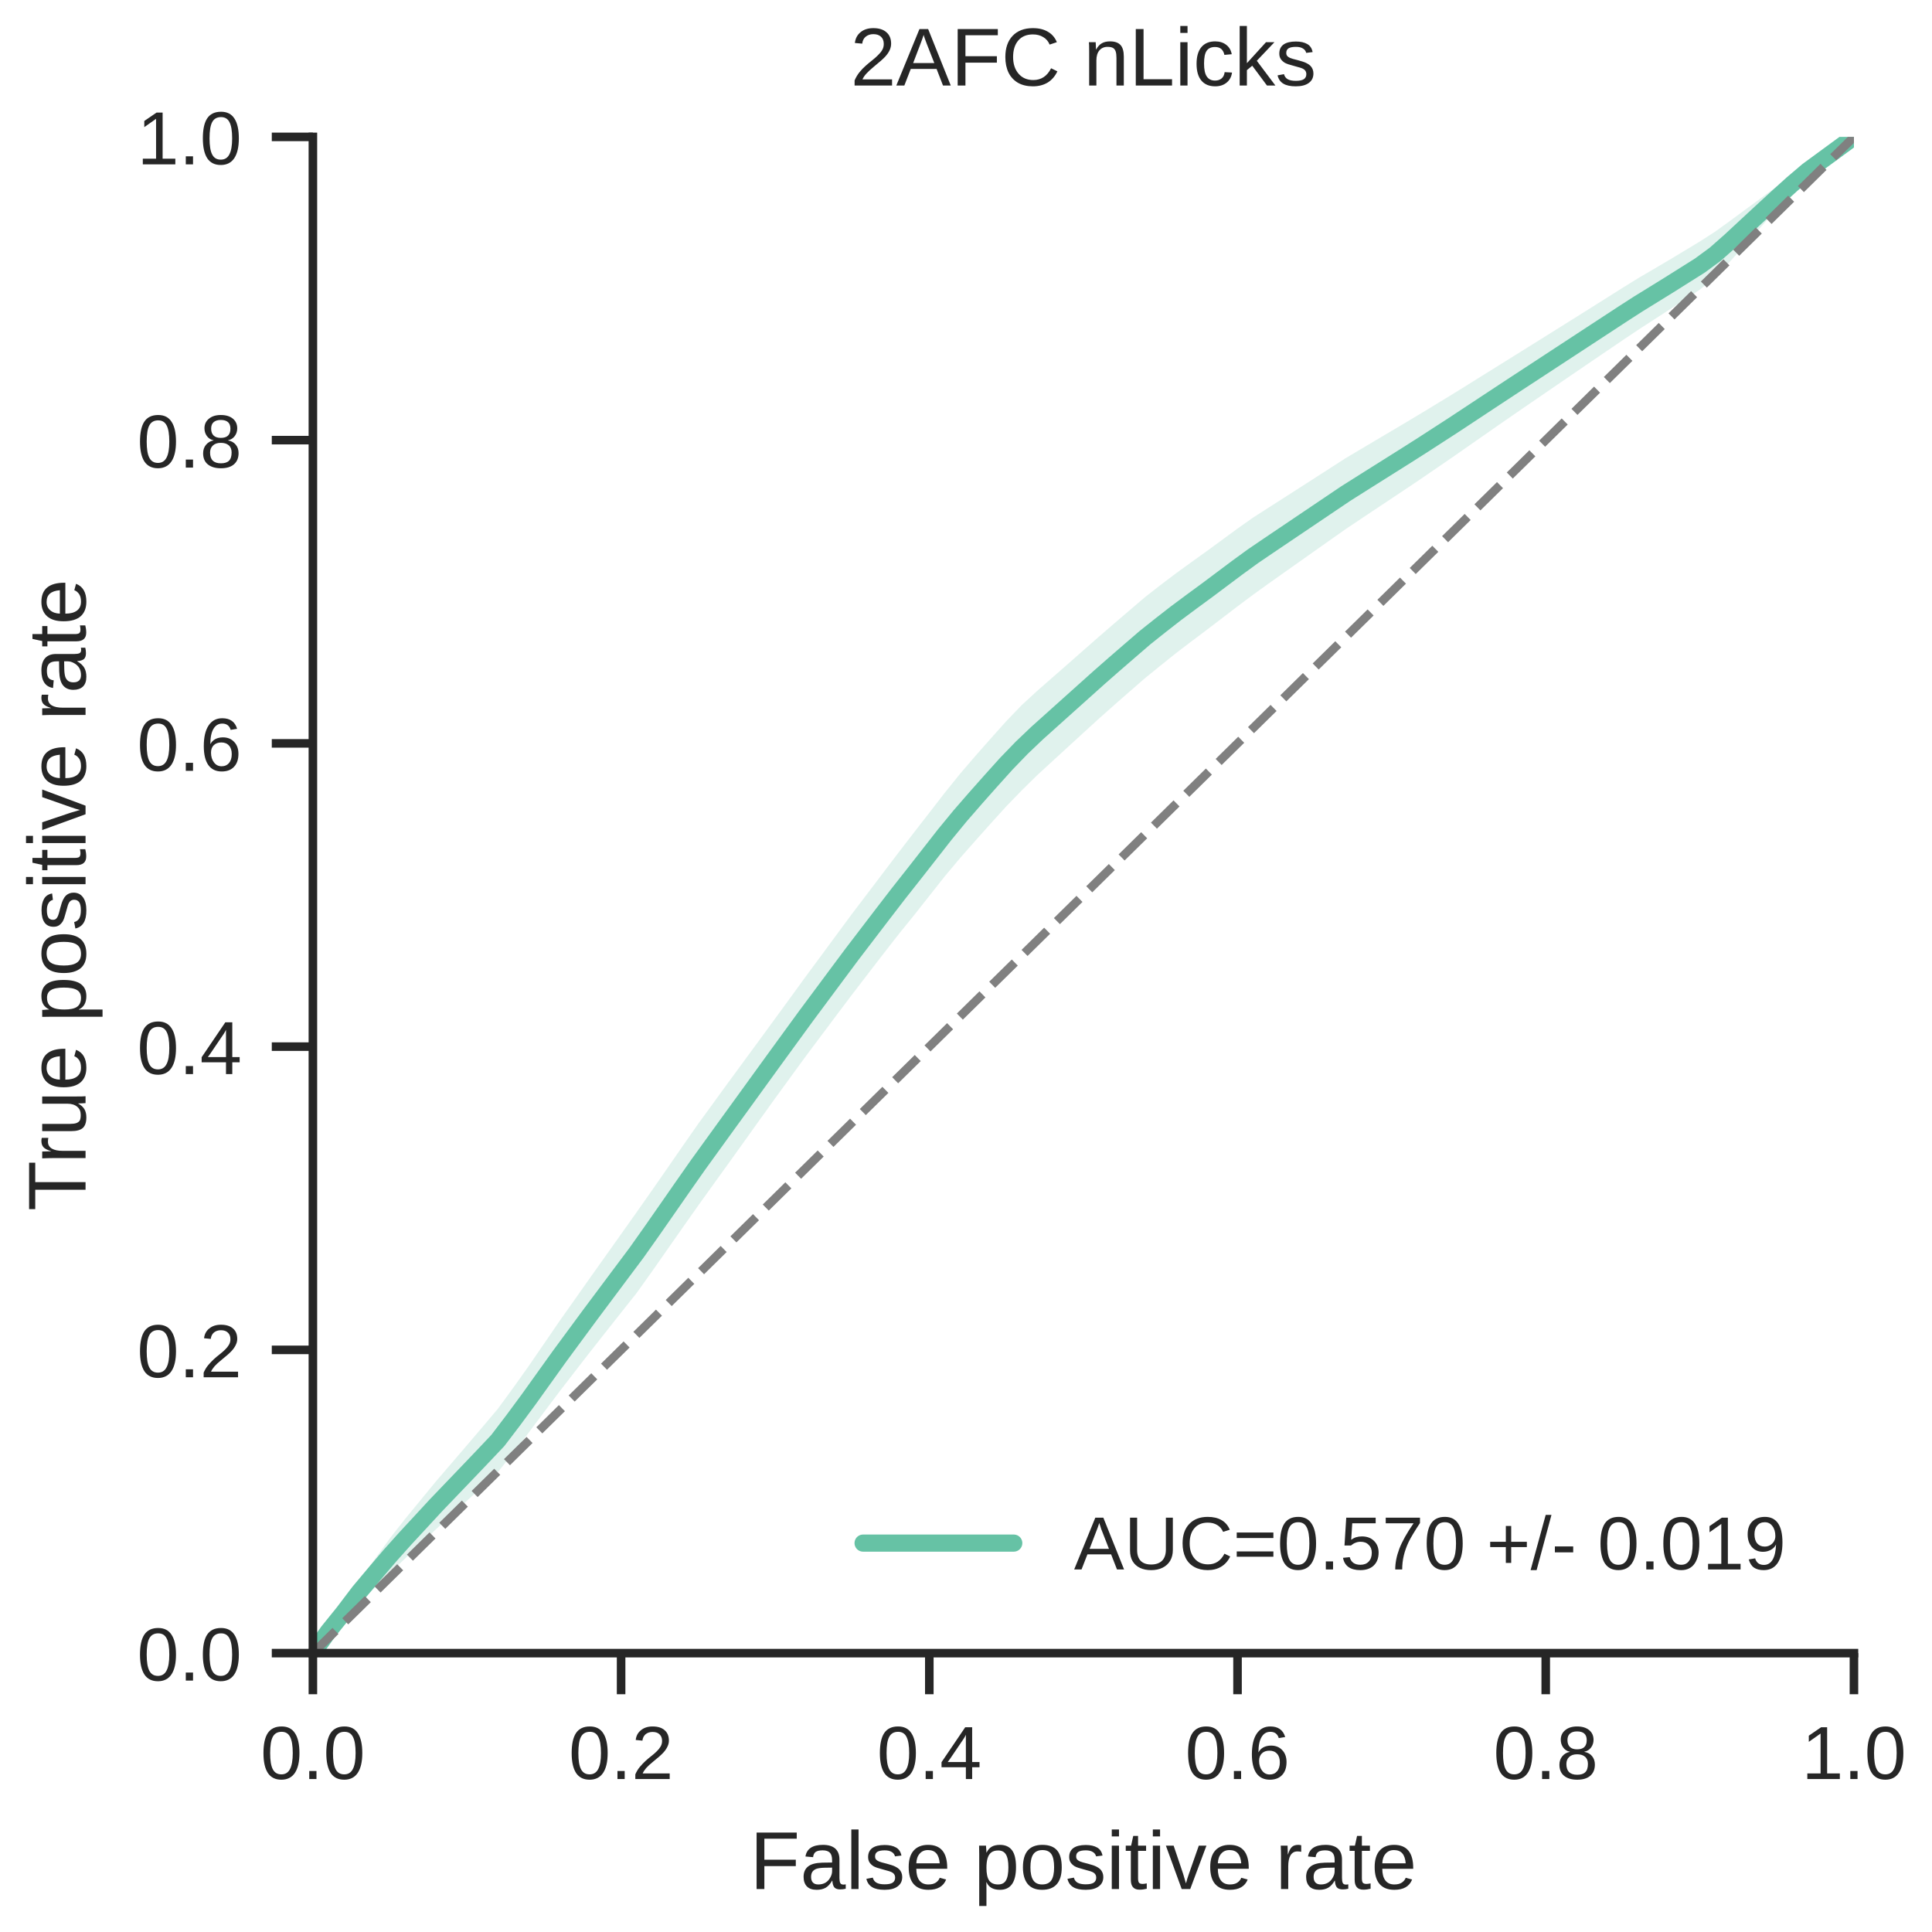
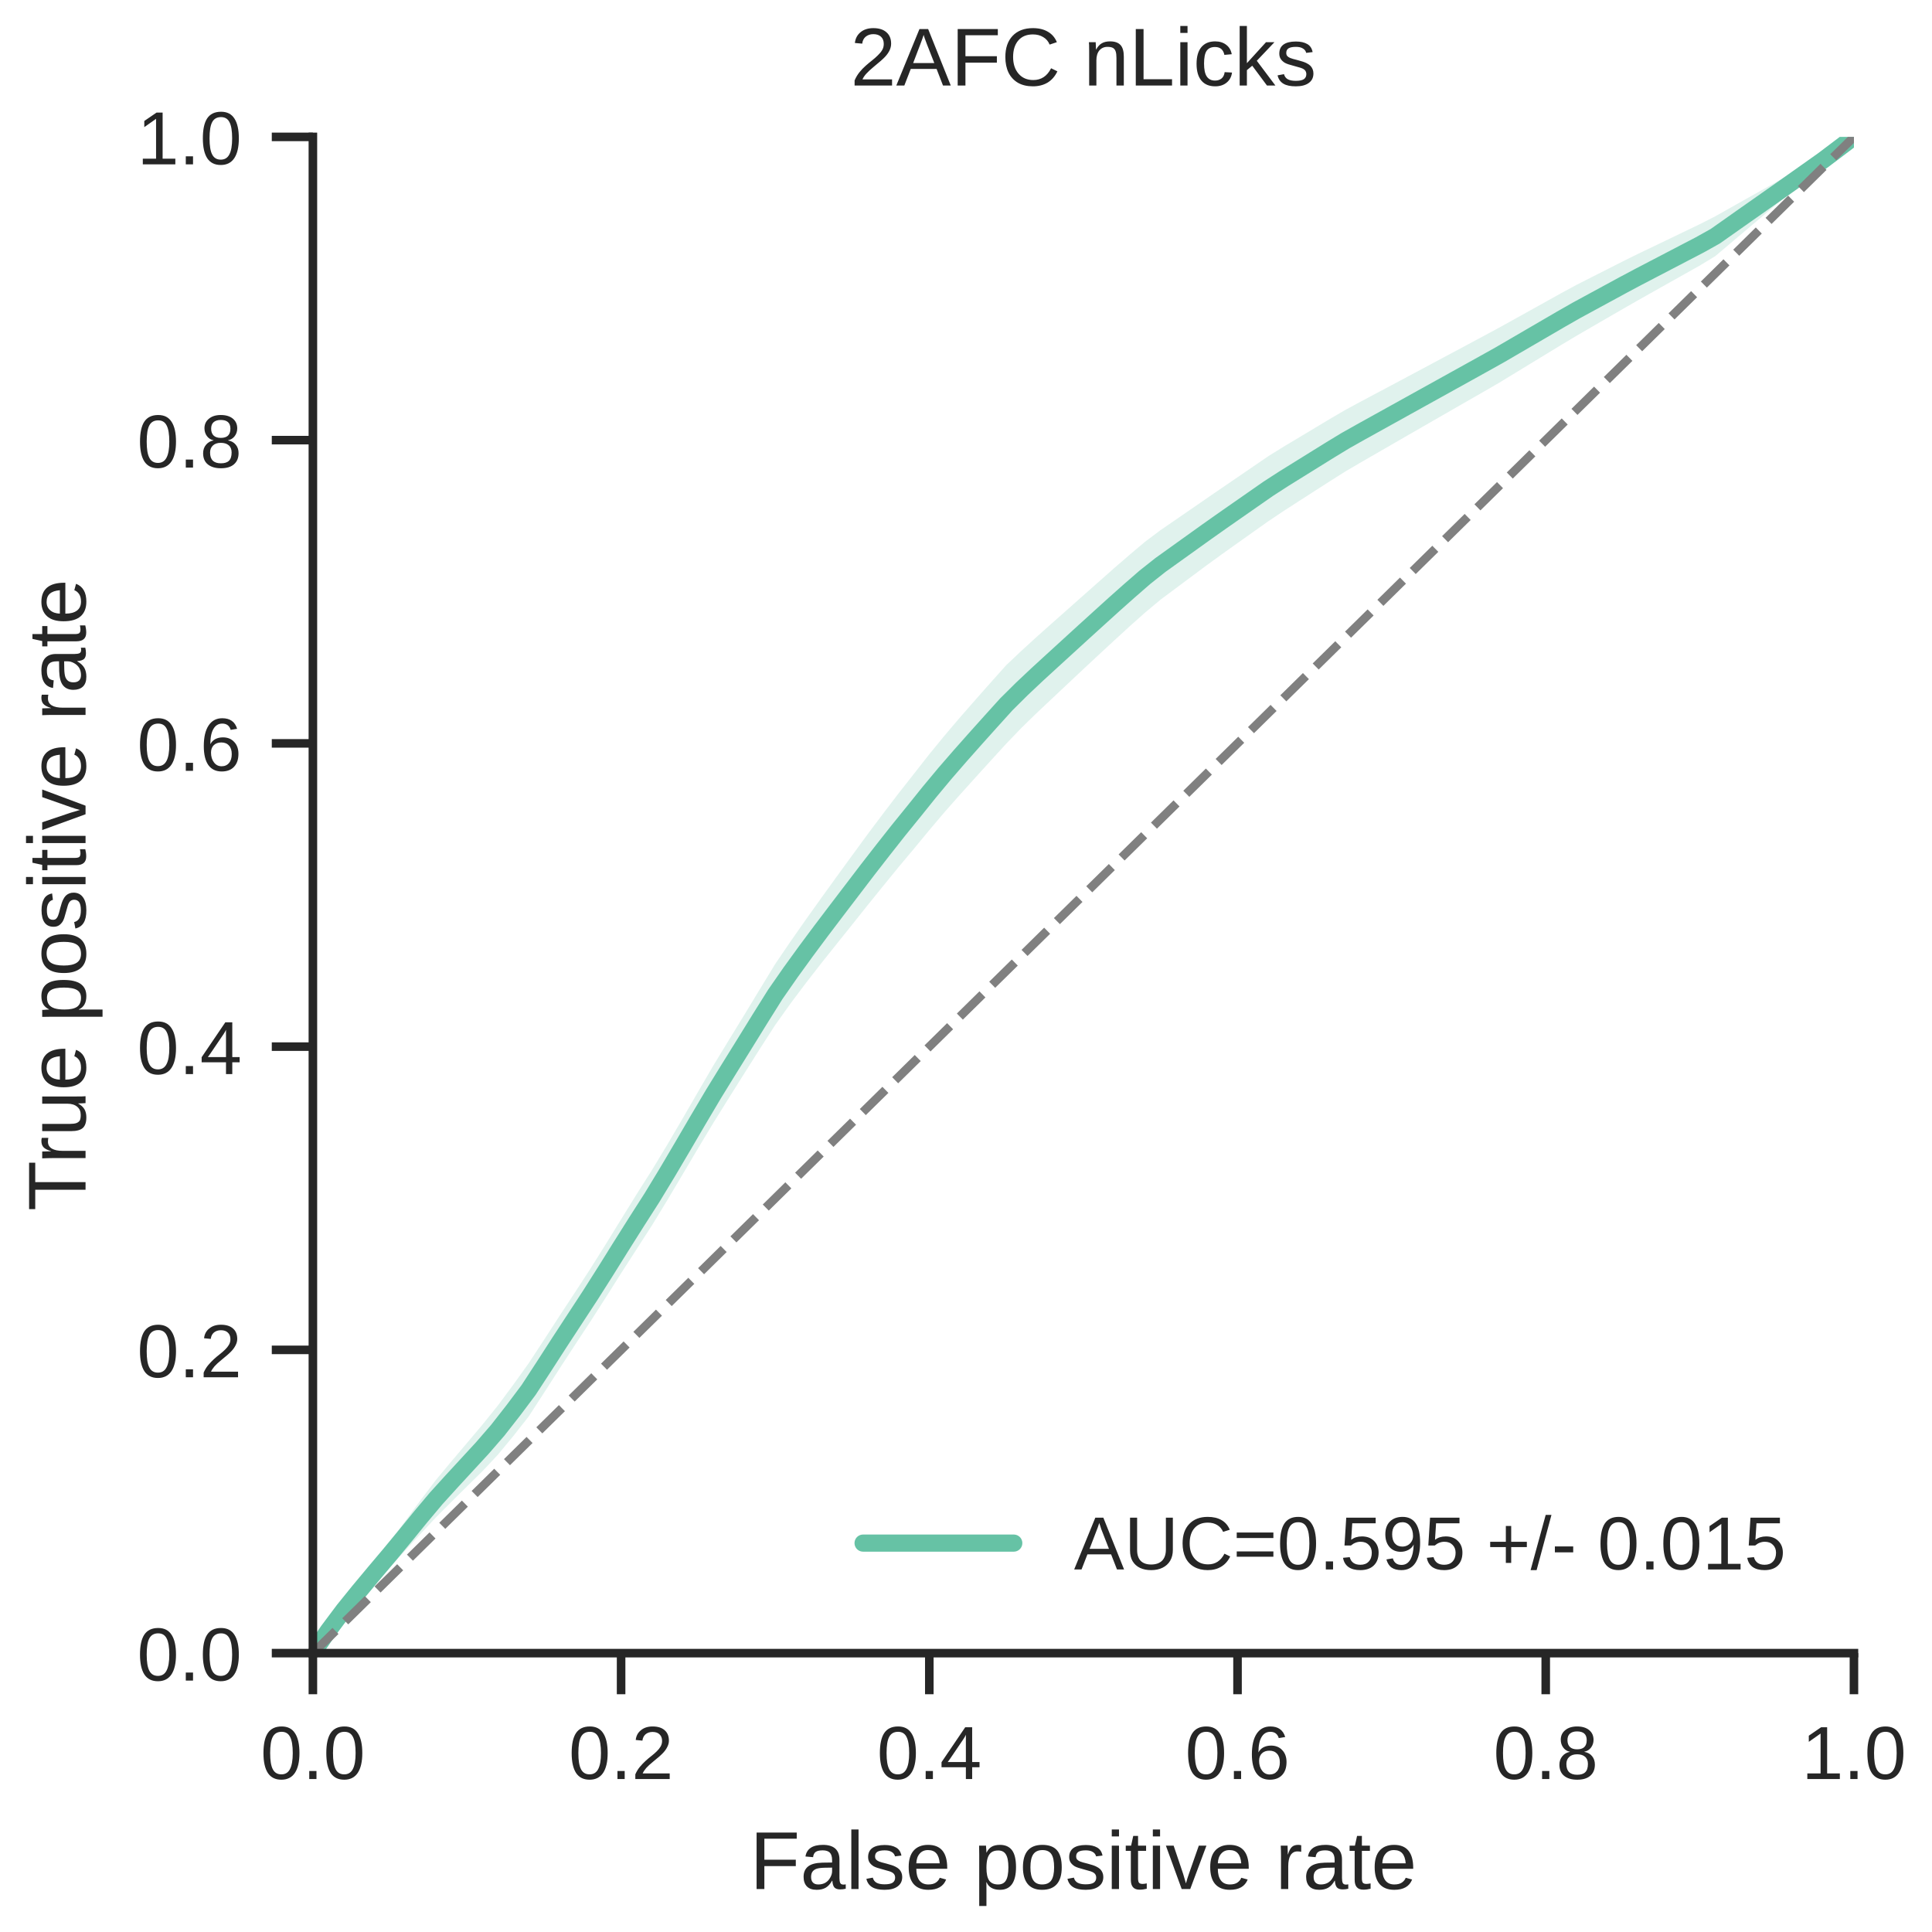
<svg xmlns="http://www.w3.org/2000/svg" xmlns:xlink="http://www.w3.org/1999/xlink" width="225.638pt" height="225.638pt" viewBox="0 0 225.638 225.638" version="1.1">
  <defs>
    <style type="text/css">*{stroke-linejoin: round; stroke-linecap: butt}</style>
  </defs>
  <g id="figure_1">
    <g id="patch_1">
      <path d="M 0 225.638  L 225.638 225.638  L 225.638 0  L 0 0  z " style="fill: #ffffff" />
    </g>
    <g id="axes_1">
      <g id="patch_2">
        <path d="M 36.542 193.07  L 216.522 193.07  L 216.522 15.989  L 36.542 15.989  z " style="fill: #ffffff" />
      </g>
      <g id="matplotlib.axis_1">
        <g id="xtick_1">
          <g id="line2d_1">
            <defs>
-               <path id="m27c06c6e4b" d="M 0 0  L 0 4.8  " style="stroke: #262626" />
+               <path id="m3dc8dd2575" d="M 0 0  L 0 4.8  " style="stroke: #262626" />
            </defs>
            <g>
-               <use xlink:href="#m27c06c6e4b" x="36.542" y="193.07" style="fill: #262626; stroke: #262626" />
+               <use xlink:href="#m3dc8dd2575" x="36.542" y="193.07" style="fill: #262626; stroke: #262626" />
            </g>
          </g>
          <g id="text_1">
            <text style="font-size: 8.8px; font-family: 'Arial', 'DejaVu Sans', 'Liberation Sans', 'Bitstream Vera Sans', sans-serif; text-anchor: middle; fill: #262626" x="36.542" y="207.776" transform="rotate(-0 36.54162 207.7762)">0.0</text>
          </g>
        </g>
        <g id="xtick_2">
          <g id="line2d_2">
            <g>
-               <use xlink:href="#m27c06c6e4b" x="72.538" y="193.07" style="fill: #262626; stroke: #262626" />
+               <use xlink:href="#m3dc8dd2575" x="72.538" y="193.07" style="fill: #262626; stroke: #262626" />
            </g>
          </g>
          <g id="text_2">
            <text style="font-size: 8.8px; font-family: 'Arial', 'DejaVu Sans', 'Liberation Sans', 'Bitstream Vera Sans', sans-serif; text-anchor: middle; fill: #262626" x="72.538" y="207.776" transform="rotate(-0 72.5376 207.7762)">0.2</text>
          </g>
        </g>
        <g id="xtick_3">
          <g id="line2d_3">
            <g>
-               <use xlink:href="#m27c06c6e4b" x="108.534" y="193.07" style="fill: #262626; stroke: #262626" />
+               <use xlink:href="#m3dc8dd2575" x="108.534" y="193.07" style="fill: #262626; stroke: #262626" />
            </g>
          </g>
          <g id="text_3">
            <text style="font-size: 8.8px; font-family: 'Arial', 'DejaVu Sans', 'Liberation Sans', 'Bitstream Vera Sans', sans-serif; text-anchor: middle; fill: #262626" x="108.534" y="207.776" transform="rotate(-0 108.5336 207.7762)">0.4</text>
          </g>
        </g>
        <g id="xtick_4">
          <g id="line2d_4">
            <g>
-               <use xlink:href="#m27c06c6e4b" x="144.53" y="193.07" style="fill: #262626; stroke: #262626" />
+               <use xlink:href="#m3dc8dd2575" x="144.53" y="193.07" style="fill: #262626; stroke: #262626" />
            </g>
          </g>
          <g id="text_4">
            <text style="font-size: 8.8px; font-family: 'Arial', 'DejaVu Sans', 'Liberation Sans', 'Bitstream Vera Sans', sans-serif; text-anchor: middle; fill: #262626" x="144.53" y="207.776" transform="rotate(-0 144.5296 207.7762)">0.6</text>
          </g>
        </g>
        <g id="xtick_5">
          <g id="line2d_5">
            <g>
-               <use xlink:href="#m27c06c6e4b" x="180.526" y="193.07" style="fill: #262626; stroke: #262626" />
+               <use xlink:href="#m3dc8dd2575" x="180.526" y="193.07" style="fill: #262626; stroke: #262626" />
            </g>
          </g>
          <g id="text_5">
            <text style="font-size: 8.8px; font-family: 'Arial', 'DejaVu Sans', 'Liberation Sans', 'Bitstream Vera Sans', sans-serif; text-anchor: middle; fill: #262626" x="180.526" y="207.776" transform="rotate(-0 180.5256 207.7762)">0.8</text>
          </g>
        </g>
        <g id="xtick_6">
          <g id="line2d_6">
            <g>
-               <use xlink:href="#m27c06c6e4b" x="216.522" y="193.07" style="fill: #262626; stroke: #262626" />
+               <use xlink:href="#m3dc8dd2575" x="216.522" y="193.07" style="fill: #262626; stroke: #262626" />
            </g>
          </g>
          <g id="text_6">
            <text style="font-size: 8.8px; font-family: 'Arial', 'DejaVu Sans', 'Liberation Sans', 'Bitstream Vera Sans', sans-serif; text-anchor: middle; fill: #262626" x="216.522" y="207.776" transform="rotate(-0 216.5216 207.7762)">1.0</text>
          </g>
        </g>
        <g id="text_7">
          <text style="font-size: 9.6px; font-family: 'Arial', 'DejaVu Sans', 'Liberation Sans', 'Bitstream Vera Sans', sans-serif; text-anchor: middle; fill: #262626" x="126.532" y="220.617" transform="rotate(-0 126.5316 220.6172)">False positive rate</text>
        </g>
      </g>
      <g id="matplotlib.axis_2">
        <g id="ytick_1">
          <g id="line2d_7">
            <defs>
-               <path id="m95363992c7" d="M 0 0  L -4.8 0  " style="stroke: #262626" />
+               <path id="mf875380e2d" d="M 0 0  L -4.8 0  " style="stroke: #262626" />
            </defs>
            <g>
-               <use xlink:href="#m95363992c7" x="36.542" y="193.07" style="fill: #262626; stroke: #262626" />
+               <use xlink:href="#mf875380e2d" x="36.542" y="193.07" style="fill: #262626; stroke: #262626" />
            </g>
          </g>
          <g id="text_8">
            <text style="font-size: 8.8px; font-family: 'Arial', 'DejaVu Sans', 'Liberation Sans', 'Bitstream Vera Sans', sans-serif; text-anchor: end; fill: #262626" x="28.242" y="196.273" transform="rotate(-0 28.24161 196.2729)">0.0</text>
          </g>
        </g>
        <g id="ytick_2">
          <g id="line2d_8">
            <g>
-               <use xlink:href="#m95363992c7" x="36.542" y="157.654" style="fill: #262626; stroke: #262626" />
+               <use xlink:href="#mf875380e2d" x="36.542" y="157.654" style="fill: #262626; stroke: #262626" />
            </g>
          </g>
          <g id="text_9">
            <text style="font-size: 8.8px; font-family: 'Arial', 'DejaVu Sans', 'Liberation Sans', 'Bitstream Vera Sans', sans-serif; text-anchor: end; fill: #262626" x="28.242" y="160.857" transform="rotate(-0 28.24161 160.8569)">0.2</text>
          </g>
        </g>
        <g id="ytick_3">
          <g id="line2d_9">
            <g>
-               <use xlink:href="#m95363992c7" x="36.542" y="122.237" style="fill: #262626; stroke: #262626" />
+               <use xlink:href="#mf875380e2d" x="36.542" y="122.237" style="fill: #262626; stroke: #262626" />
            </g>
          </g>
          <g id="text_10">
            <text style="font-size: 8.8px; font-family: 'Arial', 'DejaVu Sans', 'Liberation Sans', 'Bitstream Vera Sans', sans-serif; text-anchor: end; fill: #262626" x="28.242" y="125.441" transform="rotate(-0 28.24161 125.4408)">0.4</text>
          </g>
        </g>
        <g id="ytick_4">
          <g id="line2d_10">
            <g>
-               <use xlink:href="#m95363992c7" x="36.542" y="86.821" style="fill: #262626; stroke: #262626" />
+               <use xlink:href="#mf875380e2d" x="36.542" y="86.821" style="fill: #262626; stroke: #262626" />
            </g>
          </g>
          <g id="text_11">
            <text style="font-size: 8.8px; font-family: 'Arial', 'DejaVu Sans', 'Liberation Sans', 'Bitstream Vera Sans', sans-serif; text-anchor: end; fill: #262626" x="28.242" y="90.025" transform="rotate(-0 28.24161 90.02474)">0.6</text>
          </g>
        </g>
        <g id="ytick_5">
          <g id="line2d_11">
            <g>
-               <use xlink:href="#m95363992c7" x="36.542" y="51.405" style="fill: #262626; stroke: #262626" />
+               <use xlink:href="#mf875380e2d" x="36.542" y="51.405" style="fill: #262626; stroke: #262626" />
            </g>
          </g>
          <g id="text_12">
            <text style="font-size: 8.8px; font-family: 'Arial', 'DejaVu Sans', 'Liberation Sans', 'Bitstream Vera Sans', sans-serif; text-anchor: end; fill: #262626" x="28.242" y="54.609" transform="rotate(-0 28.24161 54.60868)">0.8</text>
          </g>
        </g>
        <g id="ytick_6">
          <g id="line2d_12">
            <g>
-               <use xlink:href="#m95363992c7" x="36.542" y="15.989" style="fill: #262626; stroke: #262626" />
+               <use xlink:href="#mf875380e2d" x="36.542" y="15.989" style="fill: #262626; stroke: #262626" />
            </g>
          </g>
          <g id="text_13">
            <text style="font-size: 8.8px; font-family: 'Arial', 'DejaVu Sans', 'Liberation Sans', 'Bitstream Vera Sans', sans-serif; text-anchor: end; fill: #262626" x="28.242" y="19.193" transform="rotate(-0 28.24161 19.19262)">1.0</text>
          </g>
        </g>
        <g id="text_14">
          <text style="font-size: 9.6px; font-family: 'Arial', 'DejaVu Sans', 'Liberation Sans', 'Bitstream Vera Sans', sans-serif; text-anchor: middle; fill: #262626" x="9.989" y="104.529" transform="rotate(-90 9.989303 104.5294)">True positive rate</text>
        </g>
      </g>
      <g id="FillBetweenPolyCollection_1">
        <defs>
-           <path id="medf56f52df" d="M 36.542 -32.568  L 36.542 -32.568  L 38.341 -34.393  L 40.141 -36.357  L 41.941 -38.373  L 43.741 -40.181  L 45.541 -41.931  L 47.34 -43.649  L 49.14 -45.355  L 50.94 -47.056  L 52.74 -48.717  L 54.54 -50.373  L 56.339 -52.032  L 58.139 -53.703  L 59.939 -55.968  L 61.739 -58.313  L 63.539 -60.718  L 65.338 -63.111  L 67.138 -65.449  L 68.938 -67.774  L 70.738 -70.061  L 72.538 -72.339  L 74.337 -74.609  L 76.137 -77.13  L 77.937 -79.705  L 79.737 -82.278  L 81.537 -84.833  L 83.336 -87.341  L 85.136 -89.839  L 86.936 -92.351  L 88.736 -94.872  L 90.536 -97.376  L 92.335 -99.85  L 94.135 -102.316  L 95.935 -104.721  L 97.735 -107.125  L 99.535 -109.514  L 101.334 -111.858  L 103.134 -114.194  L 104.934 -116.501  L 106.734 -118.726  L 108.534 -121.005  L 110.333 -123.283  L 112.133 -125.43  L 113.933 -127.473  L 115.733 -129.489  L 117.533 -131.474  L 119.332 -133.33  L 121.132 -135.102  L 122.932 -136.756  L 124.732 -138.407  L 126.532 -140.055  L 128.331 -141.699  L 130.131 -143.3  L 131.931 -144.874  L 133.731 -146.439  L 135.531 -147.901  L 137.33 -149.343  L 139.13 -150.718  L 140.93 -152.069  L 142.73 -153.445  L 144.53 -154.82  L 146.329 -156.168  L 148.129 -157.461  L 149.929 -158.737  L 151.729 -160.011  L 153.529 -161.283  L 155.328 -162.553  L 157.128 -163.821  L 158.928 -165.027  L 160.728 -166.228  L 162.528 -167.426  L 164.327 -168.622  L 166.127 -169.834  L 167.927 -171.068  L 169.727 -172.301  L 171.527 -173.558  L 173.326 -174.814  L 175.126 -176.068  L 176.926 -177.312  L 178.726 -178.548  L 180.526 -179.781  L 182.325 -181.012  L 184.125 -182.241  L 185.925 -183.468  L 187.725 -184.691  L 189.525 -185.912  L 191.324 -187.118  L 193.124 -188.283  L 194.924 -189.449  L 196.724 -190.631  L 198.524 -191.809  L 200.323 -193.298  L 202.123 -195.177  L 203.923 -197.197  L 205.723 -199.207  L 207.523 -201.199  L 209.322 -203.141  L 211.122 -204.944  L 212.922 -206.512  L 214.722 -208.08  L 216.522 -209.648  L 216.522 -209.648  L 216.522 -209.648  L 214.722 -208.579  L 212.922 -207.509  L 211.122 -206.44  L 209.322 -205.182  L 207.523 -203.869  L 205.723 -202.544  L 203.923 -201.221  L 202.123 -199.894  L 200.323 -198.592  L 198.524 -197.435  L 196.724 -196.348  L 194.924 -195.265  L 193.124 -194.204  L 191.324 -193.15  L 189.525 -192.037  L 187.725 -190.901  L 185.925 -189.767  L 184.125 -188.637  L 182.325 -187.508  L 180.526 -186.382  L 178.726 -185.259  L 176.926 -184.137  L 175.126 -183.015  L 173.326 -181.893  L 171.527 -180.772  L 169.727 -179.653  L 167.927 -178.556  L 166.127 -177.46  L 164.327 -176.381  L 162.528 -175.314  L 160.728 -174.248  L 158.928 -173.181  L 157.128 -172.111  L 155.328 -170.951  L 153.529 -169.794  L 151.729 -168.639  L 149.929 -167.485  L 148.129 -166.333  L 146.329 -165.176  L 144.53 -163.906  L 142.73 -162.584  L 140.93 -161.265  L 139.13 -159.976  L 137.33 -158.67  L 135.531 -157.308  L 133.731 -155.904  L 131.931 -154.366  L 130.131 -152.825  L 128.331 -151.27  L 126.532 -149.686  L 124.732 -148.104  L 122.932 -146.526  L 121.132 -144.95  L 119.332 -143.294  L 117.533 -141.423  L 115.733 -139.413  L 113.933 -137.373  L 112.133 -135.274  L 110.333 -133.041  L 108.534 -130.716  L 106.734 -128.398  L 104.934 -126.062  L 103.134 -123.691  L 101.334 -121.317  L 99.535 -118.951  L 97.735 -116.513  L 95.935 -114.069  L 94.135 -111.635  L 92.335 -109.158  L 90.536 -106.691  L 88.736 -104.229  L 86.936 -101.776  L 85.136 -99.328  L 83.336 -96.849  L 81.537 -94.381  L 79.737 -91.799  L 77.937 -89.196  L 76.137 -86.606  L 74.337 -84.042  L 72.538 -81.506  L 70.738 -78.969  L 68.938 -76.441  L 67.138 -73.883  L 65.338 -71.338  L 63.539 -68.706  L 61.739 -66.085  L 59.939 -63.556  L 58.139 -61.096  L 56.339 -58.964  L 54.54 -56.852  L 52.74 -54.753  L 50.94 -52.659  L 49.14 -50.462  L 47.34 -48.279  L 45.541 -45.979  L 43.741 -43.504  L 41.941 -41.021  L 40.141 -38.286  L 38.341 -35.789  L 36.542 -32.568  z " />
+           <path id="m3f1c9cbff0" d="M 36.542 -32.568  L 36.542 -32.568  L 38.341 -34.718  L 40.141 -36.789  L 41.941 -38.763  L 43.741 -40.689  L 45.541 -42.608  L 47.34 -44.559  L 49.14 -46.53  L 50.94 -48.451  L 52.74 -50.26  L 54.54 -52.041  L 56.339 -53.813  L 58.139 -55.733  L 59.939 -57.911  L 61.739 -60.201  L 63.539 -62.979  L 65.338 -65.781  L 67.138 -68.544  L 68.938 -71.278  L 70.738 -74.086  L 72.538 -76.934  L 74.337 -79.728  L 76.137 -82.52  L 77.937 -85.472  L 79.737 -88.502  L 81.537 -91.544  L 83.336 -94.533  L 85.136 -97.422  L 86.936 -100.283  L 88.736 -103.135  L 90.536 -105.926  L 92.335 -108.451  L 94.135 -110.849  L 95.935 -113.164  L 97.735 -115.418  L 99.535 -117.663  L 101.334 -119.922  L 103.134 -122.152  L 104.934 -124.358  L 106.734 -126.507  L 108.534 -128.689  L 110.333 -130.814  L 112.133 -132.847  L 113.933 -134.847  L 115.733 -136.827  L 117.533 -138.797  L 119.332 -140.669  L 121.132 -142.419  L 122.932 -144.113  L 124.732 -145.806  L 126.532 -147.497  L 128.331 -149.172  L 130.131 -150.839  L 131.931 -152.486  L 133.731 -154.094  L 135.531 -155.597  L 137.33 -156.94  L 139.13 -158.281  L 140.93 -159.62  L 142.73 -160.928  L 144.53 -162.21  L 146.329 -163.487  L 148.129 -164.762  L 149.929 -165.969  L 151.729 -167.129  L 153.529 -168.288  L 155.328 -169.442  L 157.128 -170.578  L 158.928 -171.633  L 160.728 -172.672  L 162.528 -173.71  L 164.327 -174.747  L 166.127 -175.783  L 167.927 -176.819  L 169.727 -177.853  L 171.527 -178.886  L 173.326 -179.918  L 175.126 -180.96  L 176.926 -182.059  L 178.726 -183.156  L 180.526 -184.252  L 182.325 -185.347  L 184.125 -186.424  L 185.925 -187.468  L 187.725 -188.51  L 189.525 -189.551  L 191.324 -190.579  L 193.124 -191.594  L 194.924 -192.606  L 196.724 -193.617  L 198.524 -194.627  L 200.323 -195.723  L 202.123 -197.245  L 203.923 -198.767  L 205.723 -200.283  L 207.523 -201.804  L 209.322 -203.328  L 211.122 -204.853  L 212.922 -206.376  L 214.722 -208.012  L 216.522 -209.648  L 216.522 -209.648  L 216.522 -209.648  L 214.722 -208.567  L 212.922 -207.486  L 211.122 -206.459  L 209.322 -205.437  L 207.523 -204.42  L 205.723 -203.41  L 203.923 -202.404  L 202.123 -201.389  L 200.323 -200.373  L 198.524 -199.459  L 196.724 -198.591  L 194.924 -197.726  L 193.124 -196.862  L 191.324 -196  L 189.525 -195.111  L 187.725 -194.196  L 185.925 -193.283  L 184.125 -192.371  L 182.325 -191.396  L 180.526 -190.393  L 178.726 -189.392  L 176.926 -188.392  L 175.126 -187.394  L 173.326 -186.424  L 171.527 -185.46  L 169.727 -184.497  L 167.927 -183.535  L 166.127 -182.574  L 164.327 -181.613  L 162.528 -180.654  L 160.728 -179.696  L 158.928 -178.739  L 157.128 -177.766  L 155.328 -176.714  L 153.529 -175.636  L 151.729 -174.557  L 149.929 -173.48  L 148.129 -172.363  L 146.329 -171.129  L 144.53 -169.898  L 142.73 -168.67  L 140.93 -167.434  L 139.13 -166.193  L 137.33 -164.954  L 135.531 -163.717  L 133.731 -162.367  L 131.931 -160.849  L 130.131 -159.293  L 128.331 -157.7  L 126.532 -156.108  L 124.732 -154.509  L 122.932 -152.913  L 121.132 -151.311  L 119.332 -149.667  L 117.533 -147.969  L 115.733 -145.958  L 113.933 -143.925  L 112.133 -141.868  L 110.333 -139.751  L 108.534 -137.555  L 106.734 -135.257  L 104.934 -132.969  L 103.134 -130.609  L 101.334 -128.212  L 99.535 -125.752  L 97.735 -123.281  L 95.935 -120.788  L 94.135 -118.268  L 92.335 -115.698  L 90.536 -113.051  L 88.736 -110.096  L 86.936 -107.124  L 85.136 -104.188  L 83.336 -101.232  L 81.537 -98.144  L 79.737 -95.028  L 77.937 -91.954  L 76.137 -88.977  L 74.337 -86.142  L 72.538 -83.232  L 70.738 -80.311  L 68.938 -77.444  L 67.138 -74.677  L 65.338 -71.939  L 63.539 -69.158  L 61.739 -66.417  L 59.939 -63.905  L 58.139 -61.48  L 56.339 -59.244  L 54.54 -57.11  L 52.74 -54.985  L 50.94 -52.827  L 49.14 -50.461  L 47.34 -48.016  L 45.541 -45.617  L 43.741 -43.269  L 41.941 -40.876  L 40.141 -38.395  L 38.341 -35.654  L 36.542 -32.568  z " />
        </defs>
-         <g clip-path="url(#p275ce5f95d)">
-           <use xlink:href="#medf56f52df" x="0" y="225.638" style="fill: #66c2a5; fill-opacity: 0.2" />
+         <g clip-path="url(#p81f1e42bab)">
+           <use xlink:href="#m3f1c9cbff0" x="0" y="225.638" style="fill: #66c2a5; fill-opacity: 0.2" />
        </g>
      </g>
      <g id="line2d_13">
-         <path d="M 36.542 193.07  L 38.341 190.547  L 40.141 188.316  L 41.941 185.941  L 43.741 183.795  L 45.541 181.683  L 47.34 179.674  L 49.14 177.729  L 50.94 175.78  L 52.74 173.903  L 54.54 172.025  L 56.339 170.14  L 58.139 168.238  L 59.939 165.876  L 61.739 163.439  L 63.539 160.926  L 65.338 158.414  L 67.138 155.972  L 68.938 153.53  L 70.738 151.123  L 72.538 148.715  L 74.337 146.312  L 76.137 143.769  L 77.937 141.187  L 79.737 138.599  L 81.537 136.031  L 83.336 133.543  L 85.136 131.054  L 86.936 128.574  L 88.736 126.087  L 90.536 123.604  L 92.335 121.133  L 94.135 118.663  L 95.935 116.243  L 97.735 113.819  L 99.535 111.405  L 101.334 109.05  L 103.134 106.695  L 104.934 104.356  L 106.734 102.076  L 108.534 99.777  L 110.333 97.476  L 112.133 95.286  L 113.933 93.215  L 115.733 91.187  L 117.533 89.189  L 119.332 87.326  L 121.132 85.612  L 122.932 83.997  L 124.732 82.382  L 126.532 80.768  L 128.331 79.154  L 130.131 77.575  L 131.931 76.018  L 133.731 74.466  L 135.531 73.033  L 137.33 71.631  L 139.13 70.291  L 140.93 68.971  L 142.73 67.623  L 144.53 66.275  L 146.329 64.965  L 148.129 63.741  L 149.929 62.527  L 151.729 61.313  L 153.529 60.099  L 155.328 58.885  L 157.128 57.672  L 158.928 56.533  L 160.728 55.4  L 162.528 54.268  L 164.327 53.136  L 166.127 51.991  L 167.927 50.826  L 169.727 49.661  L 171.527 48.473  L 173.326 47.284  L 175.126 46.096  L 176.926 44.913  L 178.726 43.735  L 180.526 42.556  L 182.325 41.377  L 184.125 40.199  L 185.925 39.02  L 187.725 37.842  L 189.525 36.663  L 191.324 35.504  L 193.124 34.394  L 194.924 33.281  L 196.724 32.148  L 198.524 31.016  L 200.323 29.693  L 202.123 28.102  L 203.923 26.429  L 205.723 24.762  L 207.523 23.104  L 209.322 21.476  L 211.122 19.946  L 212.922 18.627  L 214.722 17.308  L 216.522 15.989  " clip-path="url(#p275ce5f95d)" style="fill: none; stroke: #66c2a5; stroke-width: 2; stroke-linecap: round" />
+         <path d="M 36.542 193.07  L 38.341 190.451  L 40.141 188.046  L 41.941 185.819  L 43.741 183.659  L 45.541 181.525  L 47.34 179.35  L 49.14 177.142  L 50.94 174.999  L 52.74 173.015  L 54.54 171.062  L 56.339 169.11  L 58.139 167.032  L 59.939 164.73  L 61.739 162.329  L 63.539 159.569  L 65.338 156.778  L 67.138 154.027  L 68.938 151.276  L 70.738 148.439  L 72.538 145.555  L 74.337 142.703  L 76.137 139.89  L 77.937 136.925  L 79.737 133.873  L 81.537 130.794  L 83.336 127.756  L 85.136 124.833  L 86.936 121.934  L 88.736 119.023  L 90.536 116.149  L 92.335 113.563  L 94.135 111.079  L 95.935 108.662  L 97.735 106.288  L 99.535 103.93  L 101.334 101.571  L 103.134 99.257  L 104.934 96.974  L 106.734 94.756  L 108.534 92.516  L 110.333 90.355  L 112.133 88.28  L 113.933 86.251  L 115.733 84.245  L 117.533 82.255  L 119.332 80.47  L 121.132 78.773  L 122.932 77.125  L 124.732 75.48  L 126.532 73.835  L 128.331 72.202  L 130.131 70.571  L 131.931 68.97  L 133.731 67.407  L 135.531 65.981  L 137.33 64.691  L 139.13 63.401  L 140.93 62.111  L 142.73 60.839  L 144.53 59.584  L 146.329 58.33  L 148.129 57.076  L 149.929 55.913  L 151.729 54.795  L 153.529 53.676  L 155.328 52.56  L 157.128 51.466  L 158.928 50.452  L 160.728 49.454  L 162.528 48.456  L 164.327 47.457  L 166.127 46.459  L 167.927 45.461  L 169.727 44.463  L 171.527 43.465  L 173.326 42.467  L 175.126 41.461  L 176.926 40.412  L 178.726 39.364  L 180.526 38.315  L 182.325 37.267  L 184.125 36.24  L 185.925 35.262  L 187.725 34.285  L 189.525 33.307  L 191.324 32.348  L 193.124 31.41  L 194.924 30.472  L 196.724 29.533  L 198.524 28.595  L 200.323 27.59  L 202.123 26.321  L 203.923 25.052  L 205.723 23.791  L 207.523 22.526  L 209.322 21.255  L 211.122 19.982  L 212.922 18.707  L 214.722 17.348  L 216.522 15.989  " clip-path="url(#p81f1e42bab)" style="fill: none; stroke: #66c2a5; stroke-width: 2; stroke-linecap: round" />
      </g>
      <g id="line2d_14">
-         <path d="M 36.542 193.07  L 216.522 15.989  " clip-path="url(#p275ce5f95d)" style="fill: none; stroke-dasharray: 3.7,1.6; stroke-dashoffset: 0; stroke: #808080" />
+         <path d="M 36.542 193.07  L 216.522 15.989  " clip-path="url(#p81f1e42bab)" style="fill: none; stroke-dasharray: 3.7,1.6; stroke-dashoffset: 0; stroke: #808080" />
      </g>
      <g id="patch_3">
        <path d="M 36.542 193.07  L 36.542 15.989  " style="fill: none; stroke: #262626; stroke-linejoin: miter; stroke-linecap: square" />
      </g>
      <g id="patch_4">
        <path d="M 36.542 193.07  L 216.522 193.07  " style="fill: none; stroke: #262626; stroke-linejoin: miter; stroke-linecap: square" />
      </g>
      <g id="text_15">
        <text style="font-size: 9.6px; font-family: 'Arial', 'DejaVu Sans', 'Liberation Sans', 'Bitstream Vera Sans', sans-serif; text-anchor: middle; fill: #262626" x="126.532" y="9.989" transform="rotate(-0 126.5316 9.989303)">2AFC nLicks</text>
      </g>
      <g id="legend_1">
        <g id="line2d_15">
          <path d="M 100.799 180.218  L 109.599 180.218  L 118.399 180.218  " style="fill: none; stroke: #66c2a5; stroke-width: 2; stroke-linecap: round" />
        </g>
        <g id="text_16">
-           <text style="font-size: 8.8px; font-family: 'Arial', 'DejaVu Sans', 'Liberation Sans', 'Bitstream Vera Sans', sans-serif; text-anchor: start; fill: #262626" x="125.439" y="183.298" transform="rotate(-0 125.4388 183.2976)">AUC=0.570 +/- 0.019</text>
+           <text style="font-size: 8.8px; font-family: 'Arial', 'DejaVu Sans', 'Liberation Sans', 'Bitstream Vera Sans', sans-serif; text-anchor: start; fill: #262626" x="125.439" y="183.298" transform="rotate(-0 125.4388 183.2976)">AUC=0.595 +/- 0.015</text>
        </g>
      </g>
    </g>
  </g>
  <defs>
-     <clipPath id="p275ce5f95d">
+     <clipPath id="p81f1e42bab">
      <rect x="36.542" y="15.989" width="179.98" height="177.08" />
    </clipPath>
  </defs>
</svg>
